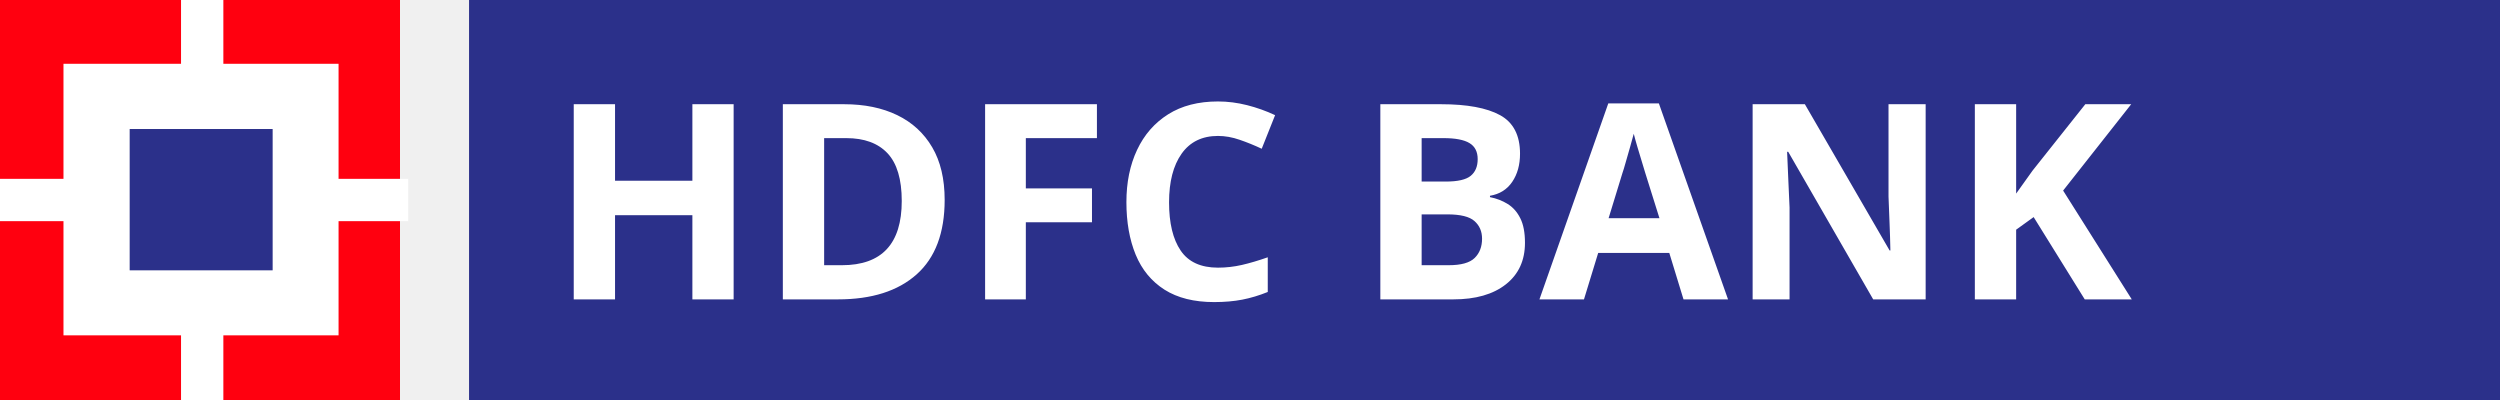
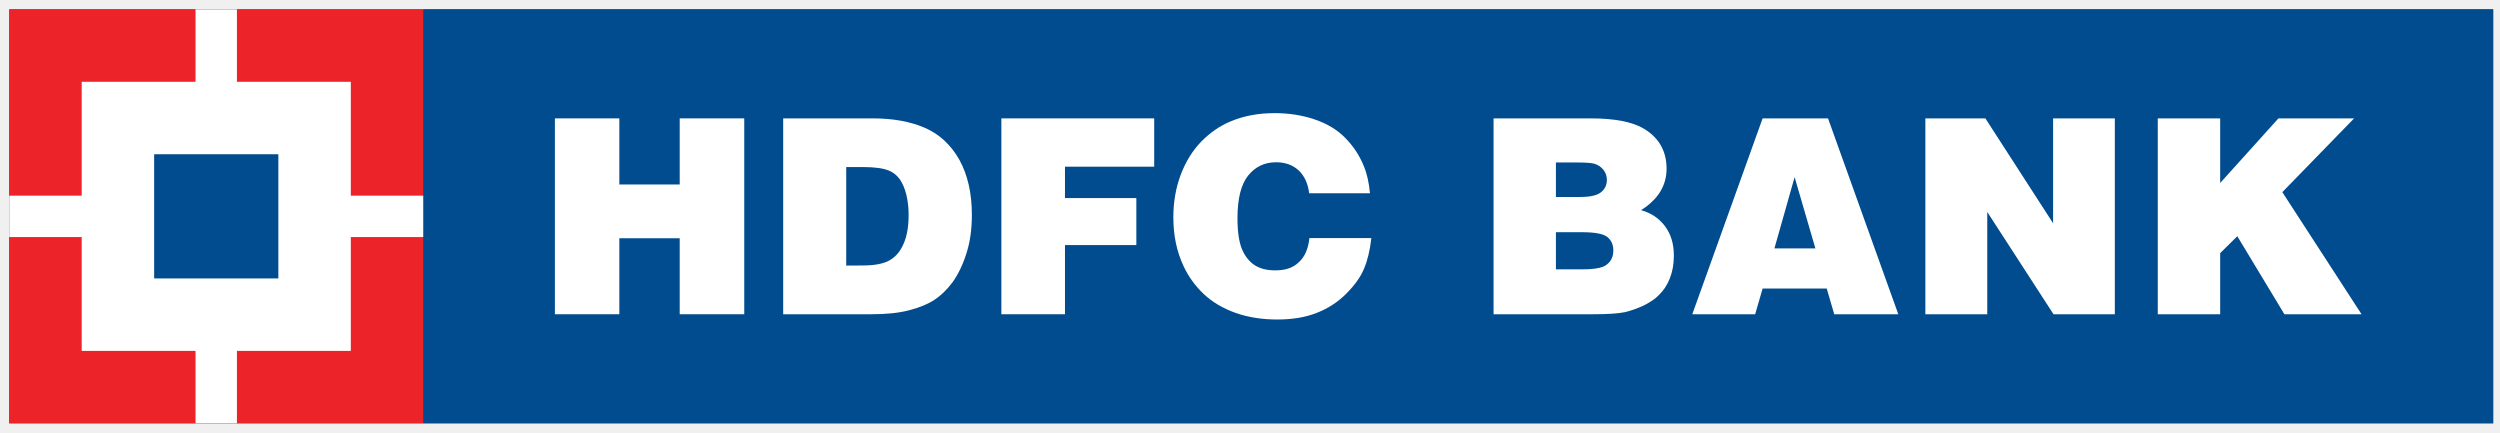
- <svg xmlns="http://www.w3.org/2000/svg" id="svg1340" width="750" height="120" version="1.0" viewBox="0 0 750 120">
-   <defs id="defs1343" />
-   <g id="layer2">
-     <rect style="opacity: 1; fill: rgb(255, 0, 15); fill-opacity: 1; stroke: none; stroke-width: 2.954; stroke-linecap: round; stroke-miterlimit: 1.1; stroke-dasharray: none; stroke-dashoffset: 0pt; stroke-opacity: 1;" id="rect1352" width="120" height="120" x="0" y="4.8849813e-015" />
-     <rect style="opacity: 1; fill: rgb(255, 255, 255); fill-opacity: 1; stroke: none; stroke-width: 3; stroke-linecap: round; stroke-miterlimit: 1.1; stroke-dasharray: none; stroke-dashoffset: 0pt; stroke-opacity: 1;" id="rect2229" width="82.524" height="81.466" x="19.044" y="19.137" />
-     <rect style="opacity: 1; fill: rgb(255, 255, 255); fill-opacity: 1; stroke: none; stroke-width: 3; stroke-linecap: round; stroke-miterlimit: 1.1; stroke-dasharray: none; stroke-dashoffset: 0pt; stroke-opacity: 1;" id="rect2231" width="12.696" height="121.763" x="54.311" y="-1.763" />
-     <rect y="-122.469" x="53.652" height="122.469" width="12.696" id="rect2233" style="opacity: 1; fill: rgb(255, 255, 255); fill-opacity: 1; stroke: none; stroke-width: 3; stroke-linecap: round; stroke-miterlimit: 1.1; stroke-dasharray: none; stroke-dashoffset: 0pt; stroke-opacity: 1;" transform="matrix(0, 1, -1, 0, 0, 0)" />
-     <rect style="opacity: 1; fill: rgb(43, 48, 138); fill-opacity: 1; stroke: none; stroke-width: 3; stroke-linecap: round; stroke-miterlimit: 1.1; stroke-dasharray: none; stroke-dashoffset: 0pt; stroke-opacity: 1;" id="rect2227" width="42.892" height="42.394" x="38.902" y="38.704" />
-     <rect style="opacity: 1; fill: rgb(43, 48, 138); fill-opacity: 1; stroke: none; stroke-width: 3; stroke-linecap: round; stroke-miterlimit: 1.1; stroke-dasharray: none; stroke-dashoffset: 0pt; stroke-opacity: 1;" id="rect2235" width="612.455" height="120" x="140.715" y="9.7699626e-015" />
-     <text xml:space="preserve" x="164.747" y="89.809" id="text2245" style="fill: rgb(255, 255, 255); fill-opacity: 1;">
-       <tspan id="tspan2247" x="164.747" y="89.809" style="font-size: 82px; font-style: normal; font-variant: normal; font-weight: bold; font-stretch: normal; text-align: start; line-height: 125%; text-anchor: start; fill: rgb(255, 255, 255); fill-opacity: 1; font-family: Sans;">HDFC BANK</tspan>
-     </text>
+ <svg xmlns="http://www.w3.org/2000/svg" width="289" height="50" id="svg11053" version="1.1" viewBox="0 0 289 50">
+   <defs id="defs11055">
+     </defs>
+   <g id="layer1" transform="translate(-227.317, -407.333)">
+     <g transform="matrix(6.01697, 0, 0, -6.01697, -1957.41, 2763.93)" id="g11008">
+       <path id="path1556" style="fill:#004c8f;fill-opacity:1;fill-rule:nonzero;stroke:none" d="m 363.272,391.479 47.722,0 0,-7.953 -47.722,0 0,7.953 z" />
+       <path id="path1558" style="fill:#004c8f;fill-opacity:1;fill-rule:nonzero;stroke:none" d="m 371.226,391.479 39.768,0 0,-7.953 -39.768,0 0,7.953 z" />
+       <path id="path1560" style="fill:#ffffff;fill-opacity:1;fill-rule:nonzero;stroke:none" d="m 373.755,385.621 0,3.763 1.238,0 0,-1.27 1.16,0 0,1.27 1.24,0 0,-3.763 -1.24,0 0,1.46 -1.16,0 0,-1.46 -1.238,0" />
+       <path id="path1562" style="fill:#ffffff;fill-opacity:1;fill-rule:nonzero;stroke:none" d="m 379.352,388.449 0.321,0 c 0.231,0 0.4,-0.024 0.508,-0.072 0.08,-0.035 0.145,-0.087 0.202,-0.165 0.052,-0.077 0.094,-0.174 0.125,-0.296 0.028,-0.121 0.043,-0.249 0.043,-0.384 0,-0.22 -0.03,-0.404 -0.095,-0.553 -0.063,-0.149 -0.154,-0.256 -0.271,-0.322 -0.117,-0.067 -0.291,-0.099 -0.521,-0.099 l -0.312,-0.002 0,1.893 z m 0.478,-2.828 0,0 c 0.292,0 0.534,0.024 0.732,0.077 0.199,0.051 0.361,0.119 0.485,0.2 0.126,0.083 0.24,0.195 0.345,0.334 0.104,0.144 0.195,0.325 0.266,0.547 0.073,0.221 0.108,0.47 0.108,0.752 0,0.414 -0.079,0.764 -0.239,1.056 -0.162,0.286 -0.382,0.493 -0.663,0.615 -0.28,0.122 -0.614,0.182 -1.002,0.182 l -1.721,0 0,-3.763 1.689,0" />
+       <path id="path1564" style="fill:#ffffff;fill-opacity:1;fill-rule:nonzero;stroke:none" d="m 382.333,385.621 0,3.763 2.936,0 0,-0.928 -1.714,0 0,-0.603 1.371,0 0,-0.903 -1.371,0 0,-1.329 -1.222,0" />
+       <path id="path1566" style="fill:#ffffff;fill-opacity:1;fill-rule:nonzero;stroke:none" d="m 389.415,387.945 -1.169,0 c -0.022,0.187 -0.09,0.335 -0.203,0.441 -0.114,0.104 -0.257,0.155 -0.433,0.155 -0.219,0 -0.397,-0.085 -0.534,-0.253 -0.138,-0.17 -0.207,-0.445 -0.207,-0.823 0,-0.264 0.031,-0.462 0.088,-0.597 0.059,-0.139 0.142,-0.239 0.245,-0.306 0.106,-0.067 0.235,-0.098 0.394,-0.098 0.19,0 0.342,0.048 0.453,0.158 0.114,0.103 0.18,0.257 0.202,0.463 l 1.19,0 c -0.026,-0.234 -0.073,-0.43 -0.141,-0.59 -0.065,-0.159 -0.181,-0.317 -0.338,-0.476 -0.159,-0.161 -0.349,-0.285 -0.568,-0.371 -0.219,-0.087 -0.472,-0.128 -0.762,-0.128 -0.286,0 -0.553,0.041 -0.794,0.125 -0.244,0.086 -0.45,0.208 -0.614,0.361 -0.167,0.159 -0.297,0.337 -0.39,0.538 -0.134,0.283 -0.197,0.594 -0.197,0.941 0,0.29 0.047,0.565 0.142,0.817 0.095,0.25 0.226,0.463 0.393,0.635 0.168,0.171 0.351,0.299 0.555,0.385 0.258,0.11 0.542,0.163 0.857,0.163 0.274,0 0.528,-0.04 0.768,-0.121 0.239,-0.081 0.435,-0.199 0.588,-0.356 0.155,-0.157 0.274,-0.337 0.357,-0.542 0.06,-0.143 0.098,-0.316 0.118,-0.521" />
+       <path id="path1568" style="fill:#ffffff;fill-opacity:1;fill-rule:nonzero;stroke:none" d="m 393.38,388.537 c 0.175,0 0.288,-0.008 0.344,-0.024 0.072,-0.021 0.132,-0.062 0.175,-0.116 0.044,-0.056 0.067,-0.121 0.067,-0.196 0,-0.096 -0.038,-0.175 -0.111,-0.235 -0.078,-0.063 -0.211,-0.092 -0.402,-0.092 l -0.466,0 0,0.663 0.393,0 z m 0.311,-2.916 0,0 c 0.293,0 0.499,0.014 0.62,0.04 0.119,0.028 0.242,0.072 0.367,0.13 0.122,0.064 0.216,0.124 0.278,0.19 0.096,0.089 0.167,0.197 0.219,0.327 0.052,0.131 0.078,0.279 0.078,0.438 0,0.227 -0.056,0.414 -0.17,0.566 -0.114,0.153 -0.267,0.254 -0.46,0.309 0.327,0.206 0.49,0.472 0.49,0.796 0,0.335 -0.144,0.591 -0.429,0.765 -0.22,0.134 -0.563,0.202 -1.028,0.202 l -1.867,0 0,-3.763 1.902,0 z m -0.199,1.576 0,0 c 0.245,0 0.404,-0.03 0.484,-0.093 0.074,-0.061 0.114,-0.145 0.114,-0.258 0,-0.114 -0.04,-0.204 -0.121,-0.267 -0.077,-0.067 -0.238,-0.095 -0.477,-0.095 l -0.505,0 0,0.713 0.505,0" />
+       <path id="path1570" style="fill:#ffffff;fill-opacity:1;fill-rule:nonzero;stroke:none" d="m 397.972,386.886 -0.787,0 0.388,1.369 0.399,-1.369 z m -1.157,-1.265 0,0 0.143,0.494 1.232,0 0.144,-0.494 1.231,0 -1.35,3.763 -1.257,0 -1.351,-3.763 1.208,0" />
+       <path id="path1572" style="fill:#ffffff;fill-opacity:1;fill-rule:nonzero;stroke:none" d="m 400.085,385.621 0,3.763 1.153,0 1.301,-2.015 0,2.015 1.186,0 0,-3.763 -1.178,0 -1.273,1.965 0,-1.965 -1.189,0" />
+       <path id="path1574" style="fill:#ffffff;fill-opacity:1;fill-rule:nonzero;stroke:none" d="m 404.55,385.621 0,3.763 1.199,0 0,-1.241 1.119,1.241 1.454,0 -1.379,-1.417 1.522,-2.346 -1.482,0 -0.905,1.499 -0.329,-0.325 0,-1.174 -1.199,0" />
+       <path id="path1576" style="fill:#ed232a;fill-opacity:1;fill-rule:nonzero;stroke:none" d="m 363.272,391.479 7.953,0 0,-7.953 -7.953,0 0,7.953 z" />
+       <path id="path1578" style="fill:#ffffff;fill-opacity:1;fill-rule:nonzero;stroke:none" d="m 364.664,390.087 5.17,0 0,-5.17 -5.17,0 0,5.17 z" />
+       <path id="path1580" style="fill:#ffffff;fill-opacity:1;fill-rule:nonzero;stroke:none" d="m 366.851,391.479 0.795,0 0,-7.953 -0.795,0 0,7.953 z" />
+       <path id="path1582" style="fill:#ffffff;fill-opacity:1;fill-rule:nonzero;stroke:none" d="m 363.272,387.899 7.953,0 0,-0.795 -7.953,0 0,0.795 z" />
+       <path id="path1584" style="fill:#004c8f;fill-opacity:1;fill-rule:nonzero;stroke:none" d="m 366.056,388.695 2.386,0 0,-2.386 -2.386,0 0,2.386 z" />
+     </g>
  </g>
</svg>
